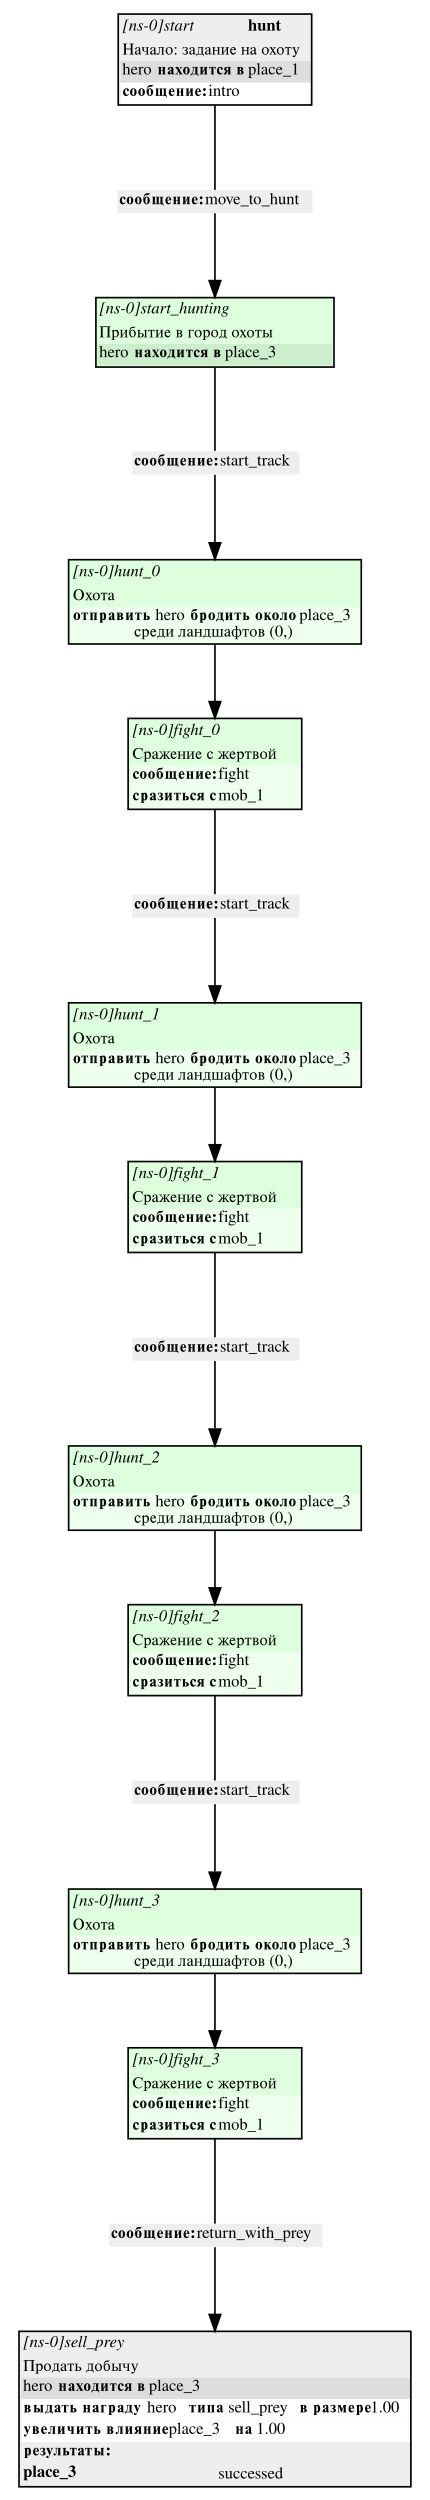
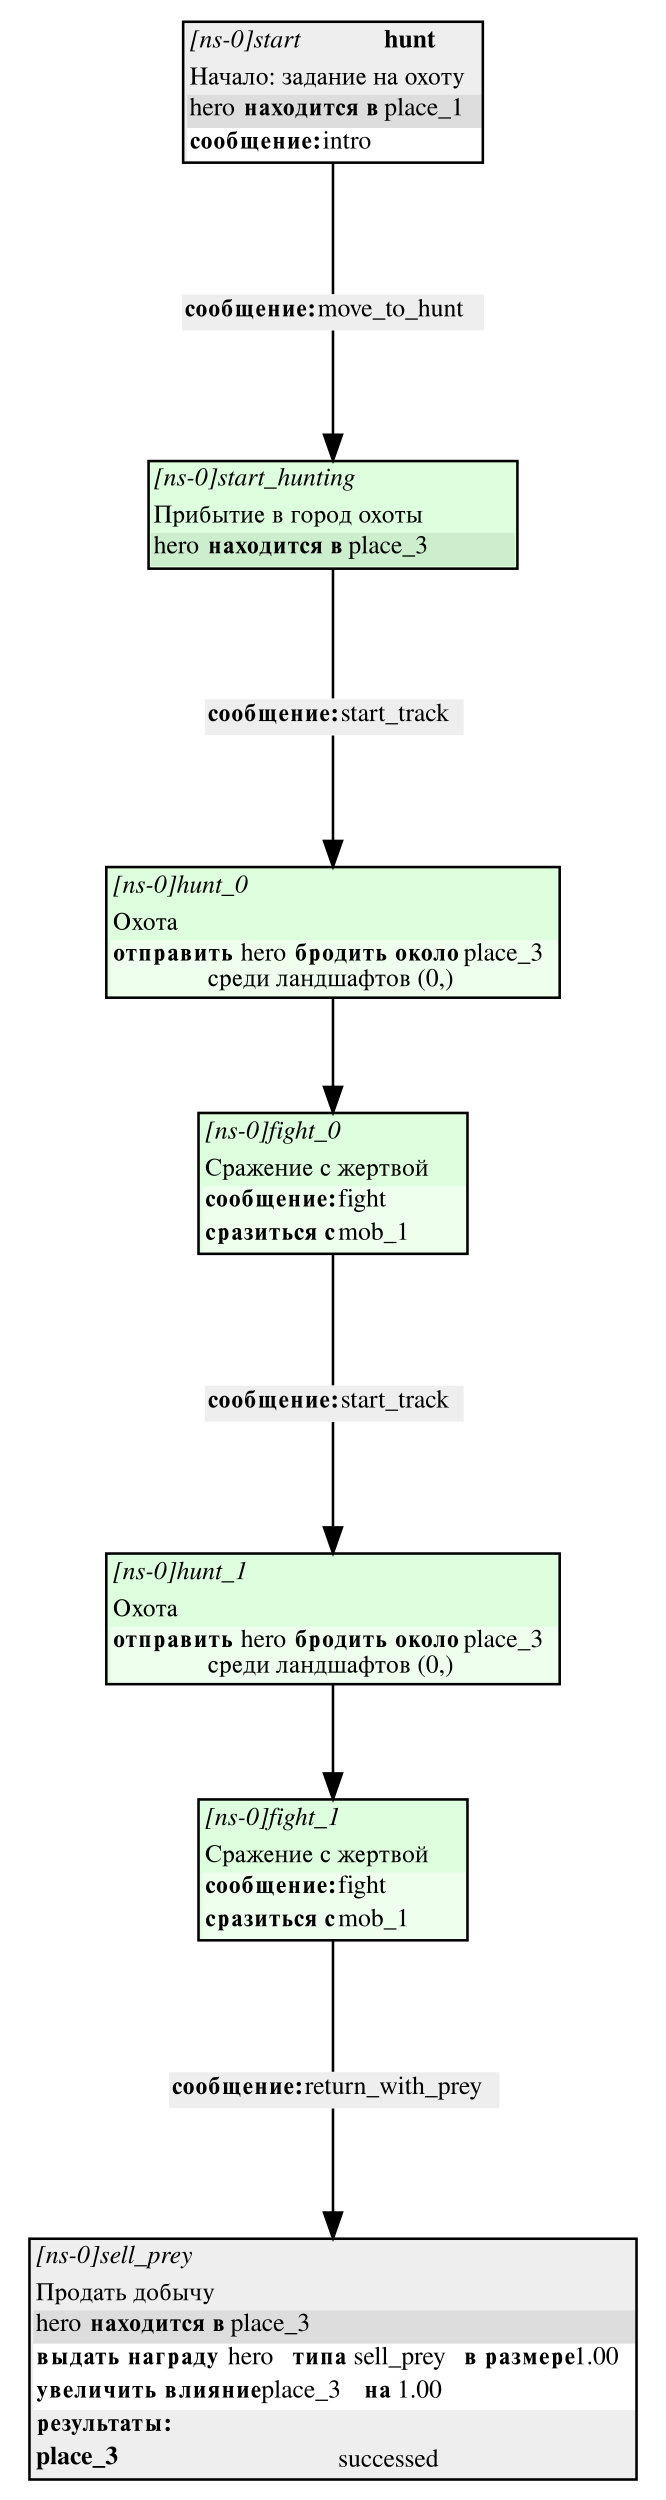
- <svg xmlns="http://www.w3.org/2000/svg" width="260pt" height="1512pt" viewBox="0.00 0.00 260.00 1512.00">
-   <g id="graph0" class="graph" transform="scale(1 1) rotate(0) translate(4 1508)">
-     <polygon fill="white" stroke="white" points="-4,4 -4,-1508 256,-1508 256,4 -4,4" />
+ <svg xmlns="http://www.w3.org/2000/svg" width="260pt" height="976pt" viewBox="0.00 0.00 260.00 976.00">
+   <g id="graph0" class="graph" transform="scale(1 1) rotate(0) translate(4 972)">
+     <polygon fill="white" stroke="white" points="-4,4 -4,-972 256,-972 256,4 -4,4" />
    <g id="node1" class="node">
-       <polygon fill="#eeeeee" stroke="none" points="67.5,-1444.5 67.5,-1499.5 184.5,-1499.5 184.5,-1444.5 67.5,-1444.5" />
-       <text text-anchor="start" x="70" y="-1489.5" font-family="Times,serif" font-style="italic" font-size="10.00">[ns-0]start</text>
-       <text text-anchor="start" x="146" y="-1489.5" font-family="Times,serif" font-weight="bold" font-size="10.00">hunt</text>
-       <text text-anchor="start" x="70" y="-1475" font-family="Times,serif" font-size="10.00">Начало: задание на охоту</text>
-       <polygon fill="#dddddd" stroke="none" points="69,-1458 69,-1471 184,-1471 184,-1458 69,-1458" />
-       <text text-anchor="start" x="70" y="-1463" font-family="Times,serif" font-size="10.00">hero </text>
-       <text text-anchor="start" x="91" y="-1463" font-family="Times,serif" font-weight="bold" font-size="10.00">находится в</text>
-       <text text-anchor="start" x="146" y="-1463" font-family="Times,serif" font-size="10.00"> place_1</text>
-       <polygon fill="#ffffff" stroke="none" points="69,-1445 69,-1458 184,-1458 184,-1445 69,-1445" />
-       <text text-anchor="start" x="70" y="-1450" font-family="Times,serif" font-weight="bold" font-size="10.00">сообщение:</text>
-       <text text-anchor="start" x="122" y="-1450" font-family="Times,serif" font-size="10.00"> intro</text>
-       <polygon fill="none" stroke="black" points="67.5,-1444.5 67.5,-1499.5 184.5,-1499.5 184.5,-1444.5 67.5,-1444.5" />
+       <polygon fill="#eeeeee" stroke="none" points="67.5,-908.5 67.5,-963.5 184.5,-963.5 184.5,-908.5 67.5,-908.5" />
+       <text text-anchor="start" x="70" y="-953.5" font-family="Times,serif" font-style="italic" font-size="10.00">[ns-0]start</text>
+       <text text-anchor="start" x="146" y="-953.5" font-family="Times,serif" font-weight="bold" font-size="10.00">hunt</text>
+       <text text-anchor="start" x="70" y="-939" font-family="Times,serif" font-size="10.00">Начало: задание на охоту</text>
+       <polygon fill="#dddddd" stroke="none" points="69,-922 69,-935 184,-935 184,-922 69,-922" />
+       <text text-anchor="start" x="70" y="-927" font-family="Times,serif" font-size="10.00">hero </text>
+       <text text-anchor="start" x="91" y="-927" font-family="Times,serif" font-weight="bold" font-size="10.00">находится в</text>
+       <text text-anchor="start" x="146" y="-927" font-family="Times,serif" font-size="10.00"> place_1</text>
+       <polygon fill="#ffffff" stroke="none" points="69,-909 69,-922 184,-922 184,-909 69,-909" />
+       <text text-anchor="start" x="70" y="-914" font-family="Times,serif" font-weight="bold" font-size="10.00">сообщение:</text>
+       <text text-anchor="start" x="122" y="-914" font-family="Times,serif" font-size="10.00"> intro</text>
+       <polygon fill="none" stroke="black" points="67.5,-908.5 67.5,-963.5 184.5,-963.5 184.5,-908.5 67.5,-908.5" />
    </g>
-     <g id="node15" class="node">
-       <polygon fill="#eeeeee" stroke="none" points="67,-1379 67,-1393 185,-1393 185,-1379 67,-1379" />
-       <text text-anchor="start" x="68" y="-1384.5" font-family="Times,serif" font-weight="bold" font-size="10.00">сообщение:</text>
-       <text text-anchor="start" x="120" y="-1384.5" font-family="Times,serif" font-size="10.00"> move_to_hunt</text>
+     <g id="node11" class="node">
+       <polygon fill="#eeeeee" stroke="none" points="67,-843 67,-857 185,-857 185,-843 67,-843" />
+       <text text-anchor="start" x="68" y="-848.5" font-family="Times,serif" font-weight="bold" font-size="10.00">сообщение:</text>
+       <text text-anchor="start" x="120" y="-848.5" font-family="Times,serif" font-size="10.00"> move_to_hunt</text>
    </g>
-     <g id="edge10" class="edge">
-       <path fill="none" stroke="black" d="M126,-1444.42C126,-1426.35 126,-1403.85 126,-1393.18" />
+     <g id="edge9" class="edge">
+       <path fill="none" stroke="black" d="M126,-908.422C126,-890.349 126,-867.853 126,-857.177" />
    </g>
    <g id="node2" class="node">
-       <polygon fill="#ddffdd" stroke="none" points="73.5,-1018.5 73.5,-1073.5 178.5,-1073.5 178.5,-1018.5 73.5,-1018.5" />
-       <text text-anchor="start" x="76" y="-1063.5" font-family="Times,serif" font-style="italic" font-size="10.00">[ns-0]fight_0</text>
-       <text text-anchor="start" x="76" y="-1049" font-family="Times,serif" font-size="10.00">Сражение с жертвой</text>
-       <polygon fill="#eeffee" stroke="none" points="75,-1032 75,-1045 178,-1045 178,-1032 75,-1032" />
-       <text text-anchor="start" x="76" y="-1037" font-family="Times,serif" font-weight="bold" font-size="10.00">сообщение:</text>
-       <text text-anchor="start" x="128" y="-1037" font-family="Times,serif" font-size="10.00"> fight</text>
-       <polygon fill="#eeffee" stroke="none" points="75,-1019 75,-1032 178,-1032 178,-1019 75,-1019" />
-       <text text-anchor="start" x="76" y="-1024" font-family="Times,serif" font-weight="bold" font-size="10.00">сразиться с</text>
-       <text text-anchor="start" x="128" y="-1024" font-family="Times,serif" font-size="10.00">  mob_1</text>
-       <polygon fill="none" stroke="black" points="73.5,-1018.5 73.5,-1073.5 178.5,-1073.5 178.5,-1018.5 73.5,-1018.5" />
-     </g>
-     <g id="node12" class="node">
-       <polygon fill="#eeeeee" stroke="none" points="76,-953 76,-967 177,-967 177,-953 76,-953" />
-       <text text-anchor="start" x="77" y="-958.5" font-family="Times,serif" font-weight="bold" font-size="10.00">сообщение:</text>
-       <text text-anchor="start" x="129" y="-958.5" font-family="Times,serif" font-size="10.00"> start_track</text>
-     </g>
-     <g id="edge1" class="edge">
-       <path fill="none" stroke="black" d="M126,-1018.42C126,-1000.35 126,-977.853 126,-967.177" />
-     </g>
-     <g id="node3" class="node">
-       <polygon fill="#ddffdd" stroke="none" points="73.5,-750.5 73.5,-805.5 178.5,-805.5 178.5,-750.5 73.5,-750.5" />
-       <text text-anchor="start" x="76" y="-795.5" font-family="Times,serif" font-style="italic" font-size="10.00">[ns-0]fight_1</text>
-       <text text-anchor="start" x="76" y="-781" font-family="Times,serif" font-size="10.00">Сражение с жертвой</text>
-       <polygon fill="#eeffee" stroke="none" points="75,-764 75,-777 178,-777 178,-764 75,-764" />
-       <text text-anchor="start" x="76" y="-769" font-family="Times,serif" font-weight="bold" font-size="10.00">сообщение:</text>
-       <text text-anchor="start" x="128" y="-769" font-family="Times,serif" font-size="10.00"> fight</text>
-       <polygon fill="#eeffee" stroke="none" points="75,-751 75,-764 178,-764 178,-751 75,-751" />
-       <text text-anchor="start" x="76" y="-756" font-family="Times,serif" font-weight="bold" font-size="10.00">сразиться с</text>
-       <text text-anchor="start" x="128" y="-756" font-family="Times,serif" font-size="10.00">  mob_1</text>
-       <polygon fill="none" stroke="black" points="73.5,-750.5 73.5,-805.5 178.5,-805.5 178.5,-750.5 73.5,-750.5" />
-     </g>
-     <g id="node13" class="node">
-       <polygon fill="#eeeeee" stroke="none" points="76,-685 76,-699 177,-699 177,-685 76,-685" />
-       <text text-anchor="start" x="77" y="-690.5" font-family="Times,serif" font-weight="bold" font-size="10.00">сообщение:</text>
-       <text text-anchor="start" x="129" y="-690.5" font-family="Times,serif" font-size="10.00"> start_track</text>
-     </g>
-     <g id="edge4" class="edge">
-       <path fill="none" stroke="black" d="M126,-750.422C126,-732.349 126,-709.853 126,-699.177" />
-     </g>
-     <g id="node4" class="node">
      <polygon fill="#ddffdd" stroke="none" points="73.5,-482.5 73.5,-537.5 178.5,-537.5 178.5,-482.5 73.5,-482.5" />
-       <text text-anchor="start" x="76" y="-527.5" font-family="Times,serif" font-style="italic" font-size="10.00">[ns-0]fight_2</text>
+       <text text-anchor="start" x="76" y="-527.5" font-family="Times,serif" font-style="italic" font-size="10.00">[ns-0]fight_0</text>
      <text text-anchor="start" x="76" y="-513" font-family="Times,serif" font-size="10.00">Сражение с жертвой</text>
      <polygon fill="#eeffee" stroke="none" points="75,-496 75,-509 178,-509 178,-496 75,-496" />
      <text text-anchor="start" x="76" y="-501" font-family="Times,serif" font-weight="bold" font-size="10.00">сообщение:</text>
      <text text-anchor="start" x="128" y="-501" font-family="Times,serif" font-size="10.00"> fight</text>
      <polygon fill="#eeffee" stroke="none" points="75,-483 75,-496 178,-496 178,-483 75,-483" />
      <text text-anchor="start" x="76" y="-488" font-family="Times,serif" font-weight="bold" font-size="10.00">сразиться с</text>
      <text text-anchor="start" x="128" y="-488" font-family="Times,serif" font-size="10.00">  mob_1</text>
      <polygon fill="none" stroke="black" points="73.5,-482.5 73.5,-537.5 178.5,-537.5 178.5,-482.5 73.5,-482.5" />
    </g>
-     <g id="node16" class="node">
+     <g id="node8" class="node">
      <polygon fill="#eeeeee" stroke="none" points="76,-417 76,-431 177,-431 177,-417 76,-417" />
      <text text-anchor="start" x="77" y="-422.5" font-family="Times,serif" font-weight="bold" font-size="10.00">сообщение:</text>
      <text text-anchor="start" x="129" y="-422.5" font-family="Times,serif" font-size="10.00"> start_track</text>
    </g>
-     <g id="edge12" class="edge">
+     <g id="edge1" class="edge">
      <path fill="none" stroke="black" d="M126,-482.422C126,-464.349 126,-441.853 126,-431.177" />
    </g>
-     <g id="node5" class="node">
+     <g id="node3" class="node">
      <polygon fill="#ddffdd" stroke="none" points="73.5,-214.5 73.5,-269.5 178.5,-269.5 178.5,-214.5 73.5,-214.5" />
-       <text text-anchor="start" x="76" y="-259.5" font-family="Times,serif" font-style="italic" font-size="10.00">[ns-0]fight_3</text>
+       <text text-anchor="start" x="76" y="-259.5" font-family="Times,serif" font-style="italic" font-size="10.00">[ns-0]fight_1</text>
      <text text-anchor="start" x="76" y="-245" font-family="Times,serif" font-size="10.00">Сражение с жертвой</text>
      <polygon fill="#eeffee" stroke="none" points="75,-228 75,-241 178,-241 178,-228 75,-228" />
      <text text-anchor="start" x="76" y="-233" font-family="Times,serif" font-weight="bold" font-size="10.00">сообщение:</text>
      <text text-anchor="start" x="128" y="-233" font-family="Times,serif" font-size="10.00"> fight</text>
      <polygon fill="#eeffee" stroke="none" points="75,-215 75,-228 178,-228 178,-215 75,-215" />
      <text text-anchor="start" x="76" y="-220" font-family="Times,serif" font-weight="bold" font-size="10.00">сразиться с</text>
      <text text-anchor="start" x="128" y="-220" font-family="Times,serif" font-size="10.00">  mob_1</text>
      <polygon fill="none" stroke="black" points="73.5,-214.5 73.5,-269.5 178.5,-269.5 178.5,-214.5 73.5,-214.5" />
    </g>
-     <g id="node17" class="node">
+     <g id="node9" class="node">
      <polygon fill="#eeeeee" stroke="none" points="62,-149 62,-163 191,-163 191,-149 62,-149" />
      <text text-anchor="start" x="63" y="-154.5" font-family="Times,serif" font-weight="bold" font-size="10.00">сообщение:</text>
      <text text-anchor="start" x="115" y="-154.5" font-family="Times,serif" font-size="10.00"> return_with_prey</text>
    </g>
-     <g id="edge15" class="edge">
+     <g id="edge5" class="edge">
      <path fill="none" stroke="black" d="M126,-214.422C126,-196.349 126,-173.853 126,-163.177" />
    </g>
-     <g id="node6" class="node">
-       <polygon fill="#ddffdd" stroke="none" points="54,-1286 54,-1328 198,-1328 198,-1286 54,-1286" />
-       <text text-anchor="start" x="56" y="-1318.5" font-family="Times,serif" font-style="italic" font-size="10.00">[ns-0]start_hunting</text>
-       <text text-anchor="start" x="56" y="-1304" font-family="Times,serif" font-size="10.00">Прибытие в город охоты</text>
-       <polygon fill="#cceecc" stroke="none" points="55,-1287 55,-1300 197,-1300 197,-1287 55,-1287" />
-       <text text-anchor="start" x="56" y="-1292" font-family="Times,serif" font-size="10.00">hero </text>
-       <text text-anchor="start" x="77" y="-1292" font-family="Times,serif" font-weight="bold" font-size="10.00">находится в</text>
-       <text text-anchor="start" x="132" y="-1292" font-family="Times,serif" font-size="10.00"> place_3</text>
-       <polygon fill="none" stroke="black" points="54,-1286 54,-1328 198,-1328 198,-1286 54,-1286" />
-     </g>
-     <g id="node14" class="node">
-       <polygon fill="#eeeeee" stroke="none" points="76,-1221 76,-1235 177,-1235 177,-1221 76,-1221" />
-       <text text-anchor="start" x="77" y="-1226.5" font-family="Times,serif" font-weight="bold" font-size="10.00">сообщение:</text>
-       <text text-anchor="start" x="129" y="-1226.5" font-family="Times,serif" font-size="10.00"> start_track</text>
-     </g>
-     <g id="edge8" class="edge">
-       <path fill="none" stroke="black" d="M126,-1285.77C126,-1269.02 126,-1246.25 126,-1235.34" />
-     </g>
-     <g id="node7" class="node">
-       <polygon fill="#ddffdd" stroke="none" points="37.5,-1118.5 37.5,-1169.5 214.5,-1169.5 214.5,-1118.5 37.5,-1118.5" />
-       <text text-anchor="start" x="40" y="-1159.5" font-family="Times,serif" font-style="italic" font-size="10.00">[ns-0]hunt_0</text>
-       <text text-anchor="start" x="40" y="-1145" font-family="Times,serif" font-size="10.00">Охота</text>
-       <polygon fill="#eeffee" stroke="none" points="39,-1119 39,-1141 214,-1141 214,-1119 39,-1119" />
-       <text text-anchor="start" x="40" y="-1133" font-family="Times,serif" font-weight="bold" font-size="10.00">отправить </text>
-       <text text-anchor="start" x="90" y="-1133" font-family="Times,serif" font-size="10.00"> hero</text>
-       <text text-anchor="start" x="111" y="-1133" font-family="Times,serif" font-weight="bold" font-size="10.00">бродить около</text>
-       <text text-anchor="start" x="177" y="-1133" font-family="Times,serif" font-size="10.00"> place_3</text>
-       <text text-anchor="start" x="77" y="-1123" font-family="Times,serif" font-size="10.00"> среди ландшафтов (0,)</text>
-       <polygon fill="none" stroke="black" points="37.5,-1118.5 37.5,-1169.5 214.5,-1169.5 214.5,-1118.5 37.5,-1118.5" />
-     </g>
-     <g id="edge7" class="edge">
-       <path fill="none" stroke="black" d="M126,-1118.28C126,-1107.81 126,-1095.4 126,-1083.89" />
-       <polygon fill="black" stroke="black" points="129.5,-1083.66 126,-1073.66 122.5,-1083.66 129.5,-1083.66" />
-     </g>
-     <g id="node8" class="node">
-       <polygon fill="#ddffdd" stroke="none" points="37.5,-850.5 37.5,-901.5 214.5,-901.5 214.5,-850.5 37.5,-850.5" />
-       <text text-anchor="start" x="40" y="-891.5" font-family="Times,serif" font-style="italic" font-size="10.00">[ns-0]hunt_1</text>
-       <text text-anchor="start" x="40" y="-877" font-family="Times,serif" font-size="10.00">Охота</text>
-       <polygon fill="#eeffee" stroke="none" points="39,-851 39,-873 214,-873 214,-851 39,-851" />
-       <text text-anchor="start" x="40" y="-865" font-family="Times,serif" font-weight="bold" font-size="10.00">отправить </text>
-       <text text-anchor="start" x="90" y="-865" font-family="Times,serif" font-size="10.00"> hero</text>
-       <text text-anchor="start" x="111" y="-865" font-family="Times,serif" font-weight="bold" font-size="10.00">бродить около</text>
-       <text text-anchor="start" x="177" y="-865" font-family="Times,serif" font-size="10.00"> place_3</text>
-       <text text-anchor="start" x="77" y="-855" font-family="Times,serif" font-size="10.00"> среди ландшафтов (0,)</text>
-       <polygon fill="none" stroke="black" points="37.5,-850.5 37.5,-901.5 214.5,-901.5 214.5,-850.5 37.5,-850.5" />
-     </g>
-     <g id="edge3" class="edge">
-       <path fill="none" stroke="black" d="M126,-850.278C126,-839.814 126,-827.404 126,-815.894" />
-       <polygon fill="black" stroke="black" points="129.5,-815.66 126,-805.66 122.5,-815.66 129.5,-815.66" />
-     </g>
-     <g id="node9" class="node">
+     <g id="node4" class="node">
      <polygon fill="#ddffdd" stroke="none" points="37.5,-582.5 37.5,-633.5 214.5,-633.5 214.5,-582.5 37.5,-582.5" />
-       <text text-anchor="start" x="40" y="-623.5" font-family="Times,serif" font-style="italic" font-size="10.00">[ns-0]hunt_2</text>
+       <text text-anchor="start" x="40" y="-623.5" font-family="Times,serif" font-style="italic" font-size="10.00">[ns-0]hunt_0</text>
      <text text-anchor="start" x="40" y="-609" font-family="Times,serif" font-size="10.00">Охота</text>
      <polygon fill="#eeffee" stroke="none" points="39,-583 39,-605 214,-605 214,-583 39,-583" />
      <text text-anchor="start" x="40" y="-597" font-family="Times,serif" font-weight="bold" font-size="10.00">отправить </text>
      <text text-anchor="start" x="90" y="-597" font-family="Times,serif" font-size="10.00"> hero</text>
      <text text-anchor="start" x="111" y="-597" font-family="Times,serif" font-weight="bold" font-size="10.00">бродить около</text>
      <text text-anchor="start" x="177" y="-597" font-family="Times,serif" font-size="10.00"> place_3</text>
      <text text-anchor="start" x="77" y="-587" font-family="Times,serif" font-size="10.00"> среди ландшафтов (0,)</text>
      <polygon fill="none" stroke="black" points="37.5,-582.5 37.5,-633.5 214.5,-633.5 214.5,-582.5 37.5,-582.5" />
    </g>
-     <g id="edge6" class="edge">
+     <g id="edge4" class="edge">
      <path fill="none" stroke="black" d="M126,-582.278C126,-571.814 126,-559.404 126,-547.894" />
      <polygon fill="black" stroke="black" points="129.5,-547.66 126,-537.66 122.5,-547.66 129.5,-547.66" />
    </g>
-     <g id="node10" class="node">
+     <g id="node5" class="node">
      <polygon fill="#ddffdd" stroke="none" points="37.5,-314.5 37.5,-365.5 214.5,-365.5 214.5,-314.5 37.5,-314.5" />
-       <text text-anchor="start" x="40" y="-355.5" font-family="Times,serif" font-style="italic" font-size="10.00">[ns-0]hunt_3</text>
+       <text text-anchor="start" x="40" y="-355.5" font-family="Times,serif" font-style="italic" font-size="10.00">[ns-0]hunt_1</text>
      <text text-anchor="start" x="40" y="-341" font-family="Times,serif" font-size="10.00">Охота</text>
      <polygon fill="#eeffee" stroke="none" points="39,-315 39,-337 214,-337 214,-315 39,-315" />
      <text text-anchor="start" x="40" y="-329" font-family="Times,serif" font-weight="bold" font-size="10.00">отправить </text>
      <text text-anchor="start" x="90" y="-329" font-family="Times,serif" font-size="10.00"> hero</text>
      <text text-anchor="start" x="111" y="-329" font-family="Times,serif" font-weight="bold" font-size="10.00">бродить около</text>
      <text text-anchor="start" x="177" y="-329" font-family="Times,serif" font-size="10.00"> place_3</text>
      <text text-anchor="start" x="77" y="-319" font-family="Times,serif" font-size="10.00"> среди ландшафтов (0,)</text>
      <polygon fill="none" stroke="black" points="37.5,-314.5 37.5,-365.5 214.5,-365.5 214.5,-314.5 37.5,-314.5" />
    </g>
-     <g id="edge14" class="edge">
+     <g id="edge3" class="edge">
      <path fill="none" stroke="black" d="M126,-314.278C126,-303.814 126,-291.404 126,-279.894" />
      <polygon fill="black" stroke="black" points="129.5,-279.66 126,-269.66 122.5,-279.66 129.5,-279.66" />
    </g>
-     <g id="node11" class="node">
+     <g id="node6" class="node">
+       <polygon fill="#ddffdd" stroke="none" points="54,-750 54,-792 198,-792 198,-750 54,-750" />
+       <text text-anchor="start" x="56" y="-782.5" font-family="Times,serif" font-style="italic" font-size="10.00">[ns-0]start_hunting</text>
+       <text text-anchor="start" x="56" y="-768" font-family="Times,serif" font-size="10.00">Прибытие в город охоты</text>
+       <polygon fill="#cceecc" stroke="none" points="55,-751 55,-764 197,-764 197,-751 55,-751" />
+       <text text-anchor="start" x="56" y="-756" font-family="Times,serif" font-size="10.00">hero </text>
+       <text text-anchor="start" x="77" y="-756" font-family="Times,serif" font-weight="bold" font-size="10.00">находится в</text>
+       <text text-anchor="start" x="132" y="-756" font-family="Times,serif" font-size="10.00"> place_3</text>
+       <polygon fill="none" stroke="black" points="54,-750 54,-792 198,-792 198,-750 54,-750" />
+     </g>
+     <g id="node10" class="node">
+       <polygon fill="#eeeeee" stroke="none" points="76,-685 76,-699 177,-699 177,-685 76,-685" />
+       <text text-anchor="start" x="77" y="-690.5" font-family="Times,serif" font-weight="bold" font-size="10.00">сообщение:</text>
+       <text text-anchor="start" x="129" y="-690.5" font-family="Times,serif" font-size="10.00"> start_track</text>
+     </g>
+     <g id="edge7" class="edge">
+       <path fill="none" stroke="black" d="M126,-749.769C126,-733.015 126,-710.253 126,-699.342" />
+     </g>
+     <g id="node7" class="node">
      <polygon fill="#eeeeee" stroke="none" points="7.5,-4 7.5,-98 244.5,-98 244.5,-4 7.5,-4" />
      <text text-anchor="start" x="10" y="-88.5" font-family="Times,serif" font-style="italic" font-size="10.00">[ns-0]sell_prey</text>
      <text text-anchor="start" x="10" y="-74" font-family="Times,serif" font-size="10.00">Продать добычу</text>
      <polygon fill="#dddddd" stroke="none" points="9,-57 9,-70 244,-70 244,-57 9,-57" />
      <text text-anchor="start" x="10" y="-62" font-family="Times,serif" font-size="10.00">hero </text>
      <text text-anchor="start" x="31" y="-62" font-family="Times,serif" font-weight="bold" font-size="10.00">находится в</text>
      <text text-anchor="start" x="86" y="-62" font-family="Times,serif" font-size="10.00"> place_3</text>
      <polygon fill="#ffffff" stroke="none" points="9,-44 9,-57 244,-57 244,-44 9,-44" />
      <text text-anchor="start" x="10" y="-49" font-family="Times,serif" font-weight="bold" font-size="10.00">выдать награду </text>
      <text text-anchor="start" x="85" y="-49" font-family="Times,serif" font-size="10.00">  hero </text>
      <text text-anchor="start" x="110" y="-49" font-family="Times,serif" font-weight="bold" font-size="10.00">типа </text>
      <text text-anchor="start" x="134" y="-49" font-family="Times,serif" font-size="10.00"> sell_prey </text>
      <text text-anchor="start" x="177" y="-49" font-family="Times,serif" font-weight="bold" font-size="10.00">в размере</text>
      <text text-anchor="start" x="220" y="-49" font-family="Times,serif" font-size="10.00"> 1.00</text>
      <polygon fill="#ffffff" stroke="none" points="9,-31 9,-44 244,-44 244,-31 9,-31" />
      <text text-anchor="start" x="10" y="-36" font-family="Times,serif" font-weight="bold" font-size="10.00">увеличить влияние </text>
      <text text-anchor="start" x="98" y="-36" font-family="Times,serif" font-size="10.00">  place_3 </text>
      <text text-anchor="start" x="138" y="-36" font-family="Times,serif" font-weight="bold" font-size="10.00">на </text>
      <text text-anchor="start" x="151" y="-36" font-family="Times,serif" font-size="10.00"> 1.00</text>
      <polygon fill="#eeeeee" stroke="none" points="9,-18 9,-31 244,-31 244,-18 9,-18" />
      <text text-anchor="start" x="10" y="-23" font-family="Times,serif" font-weight="bold" font-size="10.00">результаты:</text>
      <text text-anchor="start" x="10" y="-10" font-family="Times,serif" font-weight="bold" font-size="10.00">place_3</text>
      <text text-anchor="start" x="128" y="-9" font-family="Times,serif" font-size="10.00">successed</text>
      <polygon fill="none" stroke="black" points="7.5,-4 7.5,-98 244.5,-98 244.5,-4 7.5,-4" />
    </g>
    <g id="edge2" class="edge">
-       <path fill="none" stroke="black" d="M126,-952.837C126,-944.121 126,-927.531 126,-912.086" />
-       <polygon fill="black" stroke="black" points="129.5,-911.686 126,-901.686 122.5,-911.686 129.5,-911.686" />
+       <path fill="none" stroke="black" d="M126,-416.837C126,-408.121 126,-391.531 126,-376.086" />
+       <polygon fill="black" stroke="black" points="129.5,-375.686 126,-365.686 122.5,-375.686 129.5,-375.686" />
    </g>
-     <g id="edge5" class="edge">
+     <g id="edge6" class="edge">
+       <path fill="none" stroke="black" d="M126,-148.865C126,-140.545 126,-124.829 126,-108.44" />
+       <polygon fill="black" stroke="black" points="129.5,-108.209 126,-98.209 122.5,-108.209 129.5,-108.209" />
+     </g>
+     <g id="edge8" class="edge">
      <path fill="none" stroke="black" d="M126,-684.837C126,-676.121 126,-659.531 126,-644.086" />
      <polygon fill="black" stroke="black" points="129.5,-643.686 126,-633.686 122.5,-643.686 129.5,-643.686" />
    </g>
-     <g id="edge9" class="edge">
-       <path fill="none" stroke="black" d="M126,-1220.84C126,-1212.12 126,-1195.53 126,-1180.09" />
-       <polygon fill="black" stroke="black" points="129.5,-1179.69 126,-1169.69 122.5,-1179.69 129.5,-1179.69" />
-     </g>
-     <g id="edge11" class="edge">
-       <path fill="none" stroke="black" d="M126,-1378.96C126,-1370.2 126,-1353.38 126,-1338.31" />
-       <polygon fill="black" stroke="black" points="129.5,-1338.28 126,-1328.28 122.5,-1338.28 129.5,-1338.28" />
-     </g>
-     <g id="edge13" class="edge">
-       <path fill="none" stroke="black" d="M126,-416.837C126,-408.121 126,-391.531 126,-376.086" />
-       <polygon fill="black" stroke="black" points="129.5,-375.686 126,-365.686 122.5,-375.686 129.5,-375.686" />
-     </g>
-     <g id="edge16" class="edge">
-       <path fill="none" stroke="black" d="M126,-148.865C126,-140.545 126,-124.829 126,-108.44" />
-       <polygon fill="black" stroke="black" points="129.5,-108.209 126,-98.209 122.5,-108.209 129.5,-108.209" />
+     <g id="edge10" class="edge">
+       <path fill="none" stroke="black" d="M126,-842.958C126,-834.201 126,-817.379 126,-802.312" />
+       <polygon fill="black" stroke="black" points="129.5,-802.281 126,-792.281 122.5,-802.281 129.5,-802.281" />
    </g>
  </g>
</svg>
